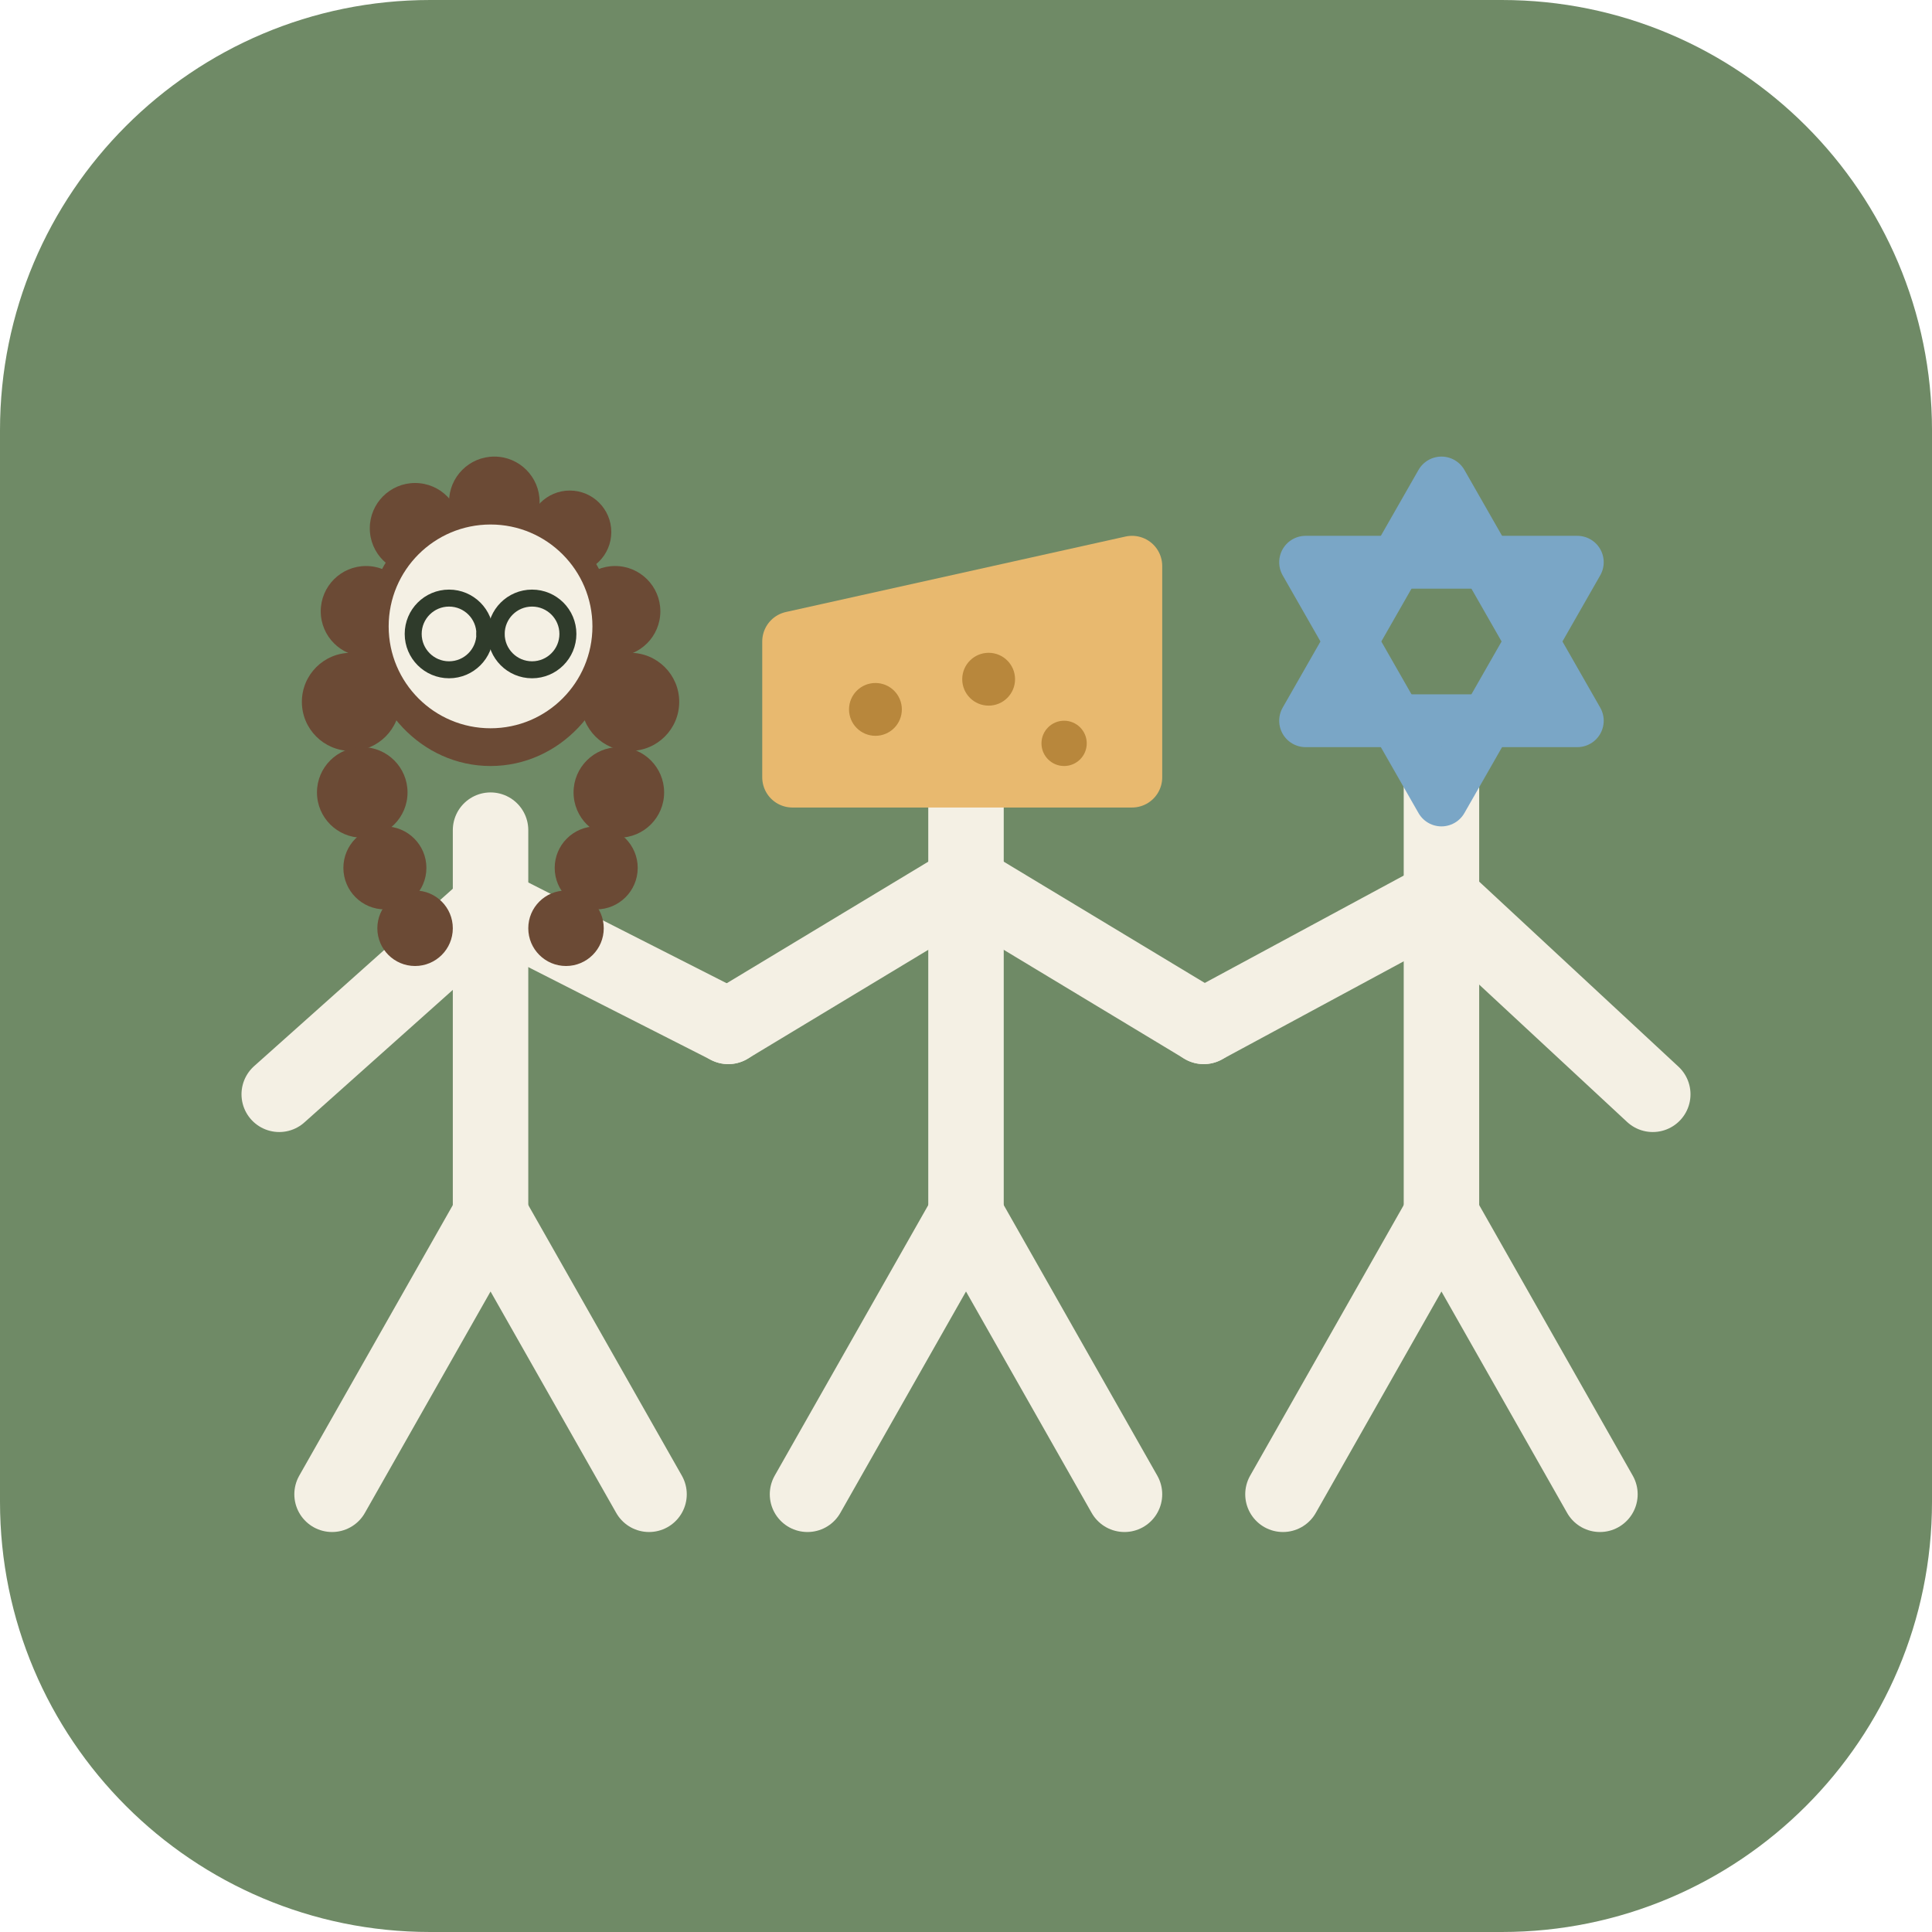
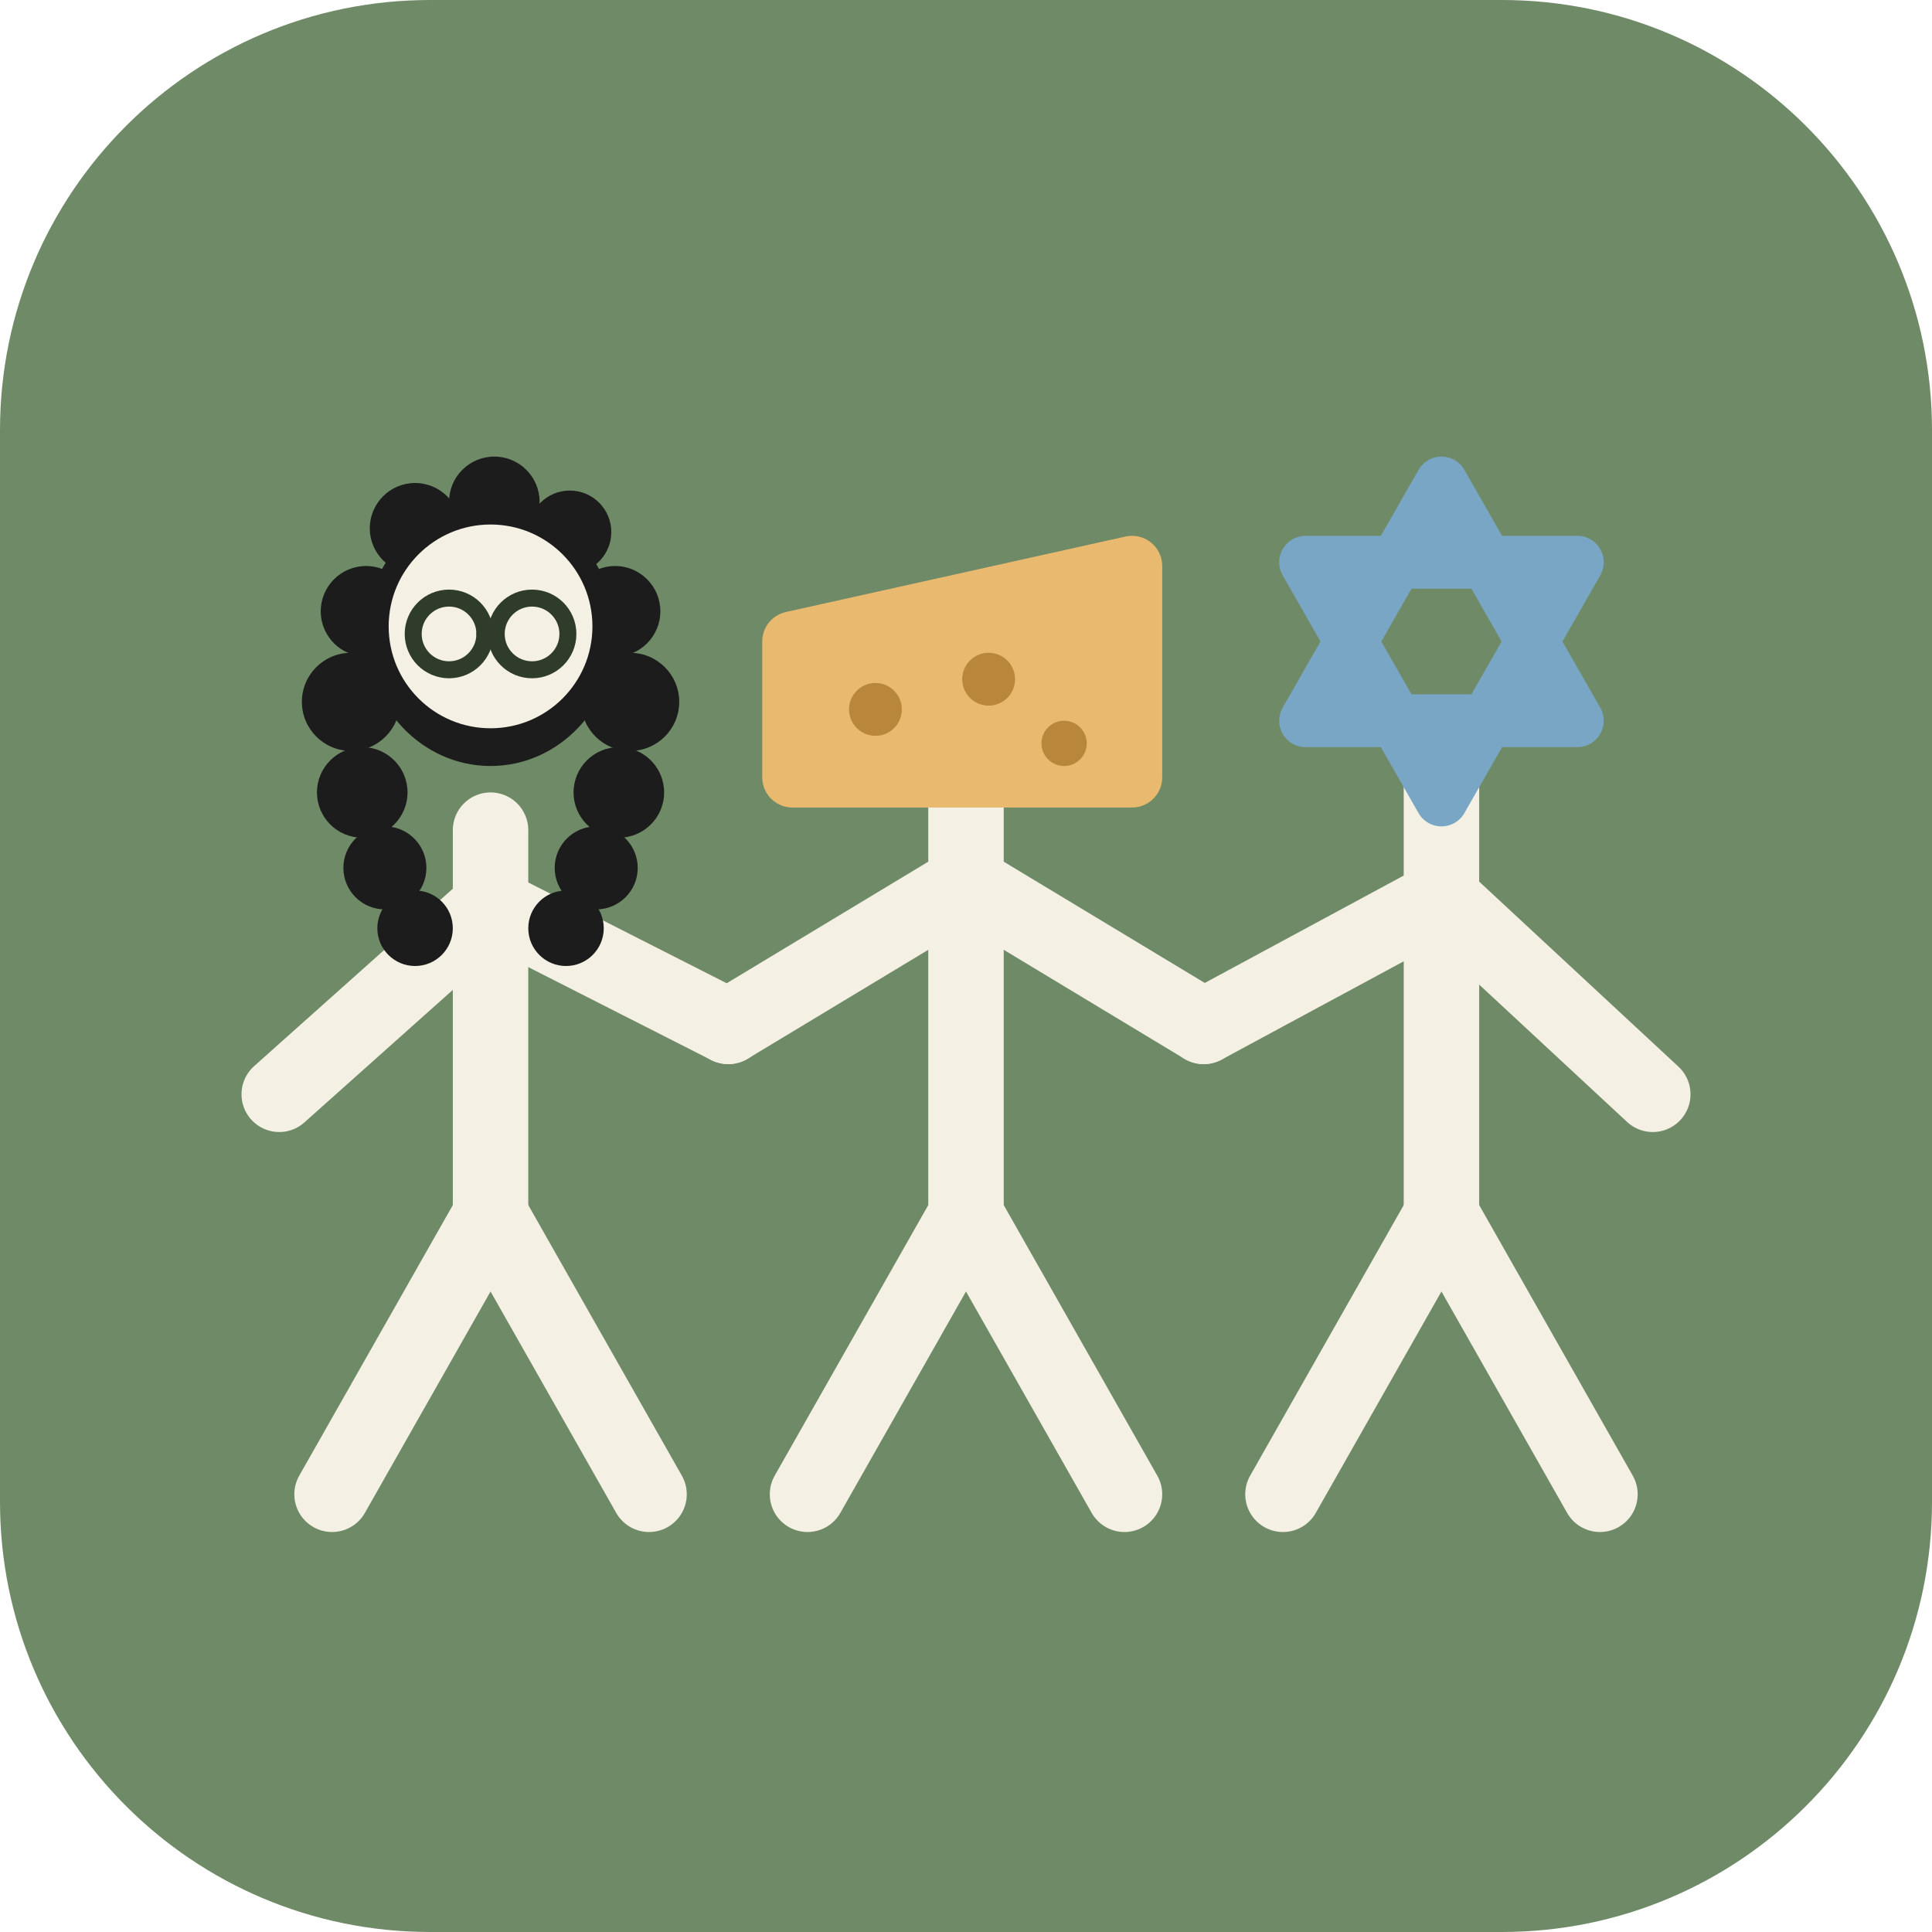
<svg xmlns="http://www.w3.org/2000/svg" viewBox="0 0 512 512" role="img" aria-label="Casita">
  <rect width="512" height="512" rx="114" fill="#6f8a66" />
  <g fill="none" stroke="#f4f0e4" stroke-width="20" stroke-linecap="round" stroke-linejoin="round">
    <path d="M130 220 V322" />
    <path d="M256 200 V322" />
    <path d="M382 208 V322" />
    <path d="M74 290 L130 240 L193 272" />
    <path d="M193 272 L256 234 L319 272" />
    <path d="M319 272 L382 238 L438 290" />
    <path d="M88 396 L130 322 L172 396" />
    <path d="M214 396 L256 322 L298 396" />
    <path d="M340 396 L382 322 L424 396" />
  </g>
-   <g fill="#6b4a35">
+   <g fill="#1c1c1c">
    <ellipse cx="130" cy="168" rx="33" ry="35" />
    <circle cx="110" cy="140" r="12" />
    <circle cx="131" cy="133" r="12" />
    <circle cx="151" cy="141" r="11" />
    <circle cx="163" cy="162" r="12" />
    <circle cx="167" cy="186" r="13" />
    <circle cx="164" cy="210" r="12" />
    <circle cx="158" cy="230" r="11" />
    <circle cx="150" cy="246" r="10" />
    <circle cx="97" cy="162" r="12" />
    <circle cx="93" cy="186" r="13" />
    <circle cx="96" cy="210" r="12" />
    <circle cx="102" cy="230" r="11" />
    <circle cx="110" cy="246" r="10" />
  </g>
  <circle cx="130" cy="166" r="27" fill="#f4f0e4" />
  <g fill="none" stroke="#2f3b2b" stroke-width="4.5" stroke-linecap="round">
    <circle cx="119" cy="168" r="9.5" />
    <circle cx="141" cy="168" r="9.5" />
    <path d="M128.5 168 H131.5" />
  </g>
  <path d="M210 206 V170 L300 150 V206 Z" fill="#e8b96f" stroke="#e8b96f" stroke-width="16" stroke-linejoin="round" />
  <g fill="#b8873c">
    <circle cx="232" cy="188" r="7" />
    <circle cx="262" cy="180" r="7" />
    <circle cx="282" cy="197" r="6" />
  </g>
  <g fill="none" stroke="#7aa6c6" stroke-width="14" stroke-linejoin="round">
    <path d="M382 128 L418 191 H346 Z" />
    <path d="M382 212 L346 149 H418 Z" />
  </g>
</svg>
